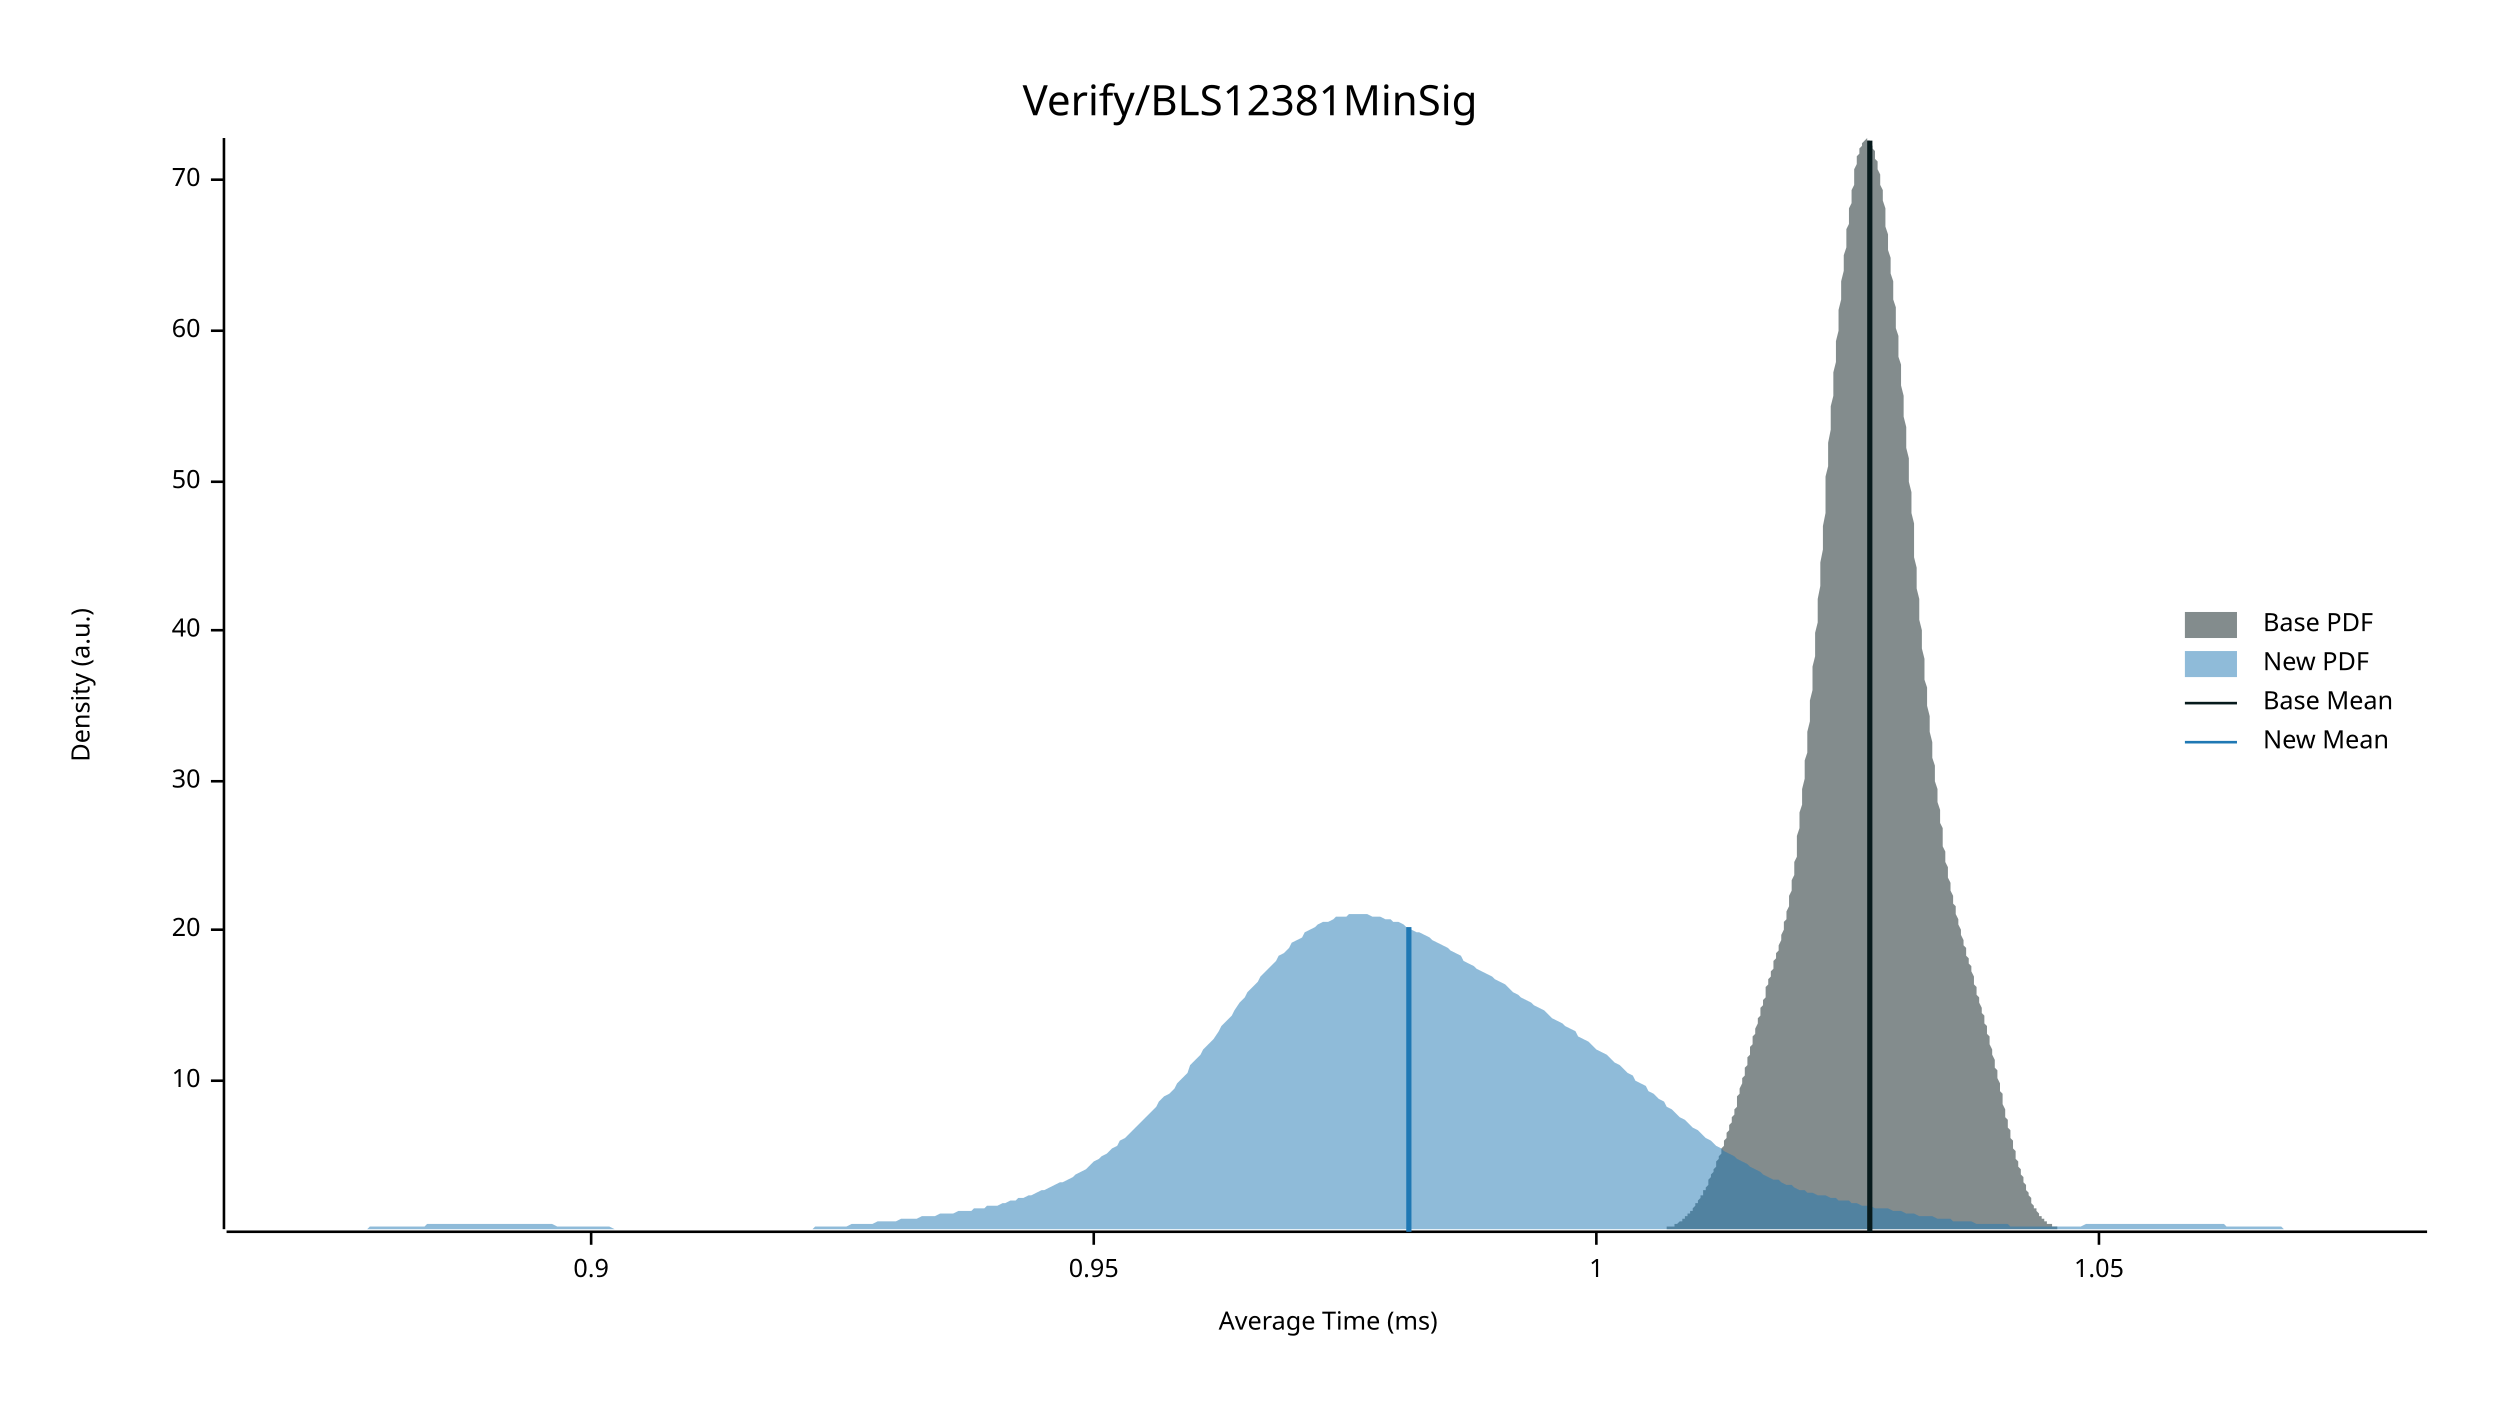
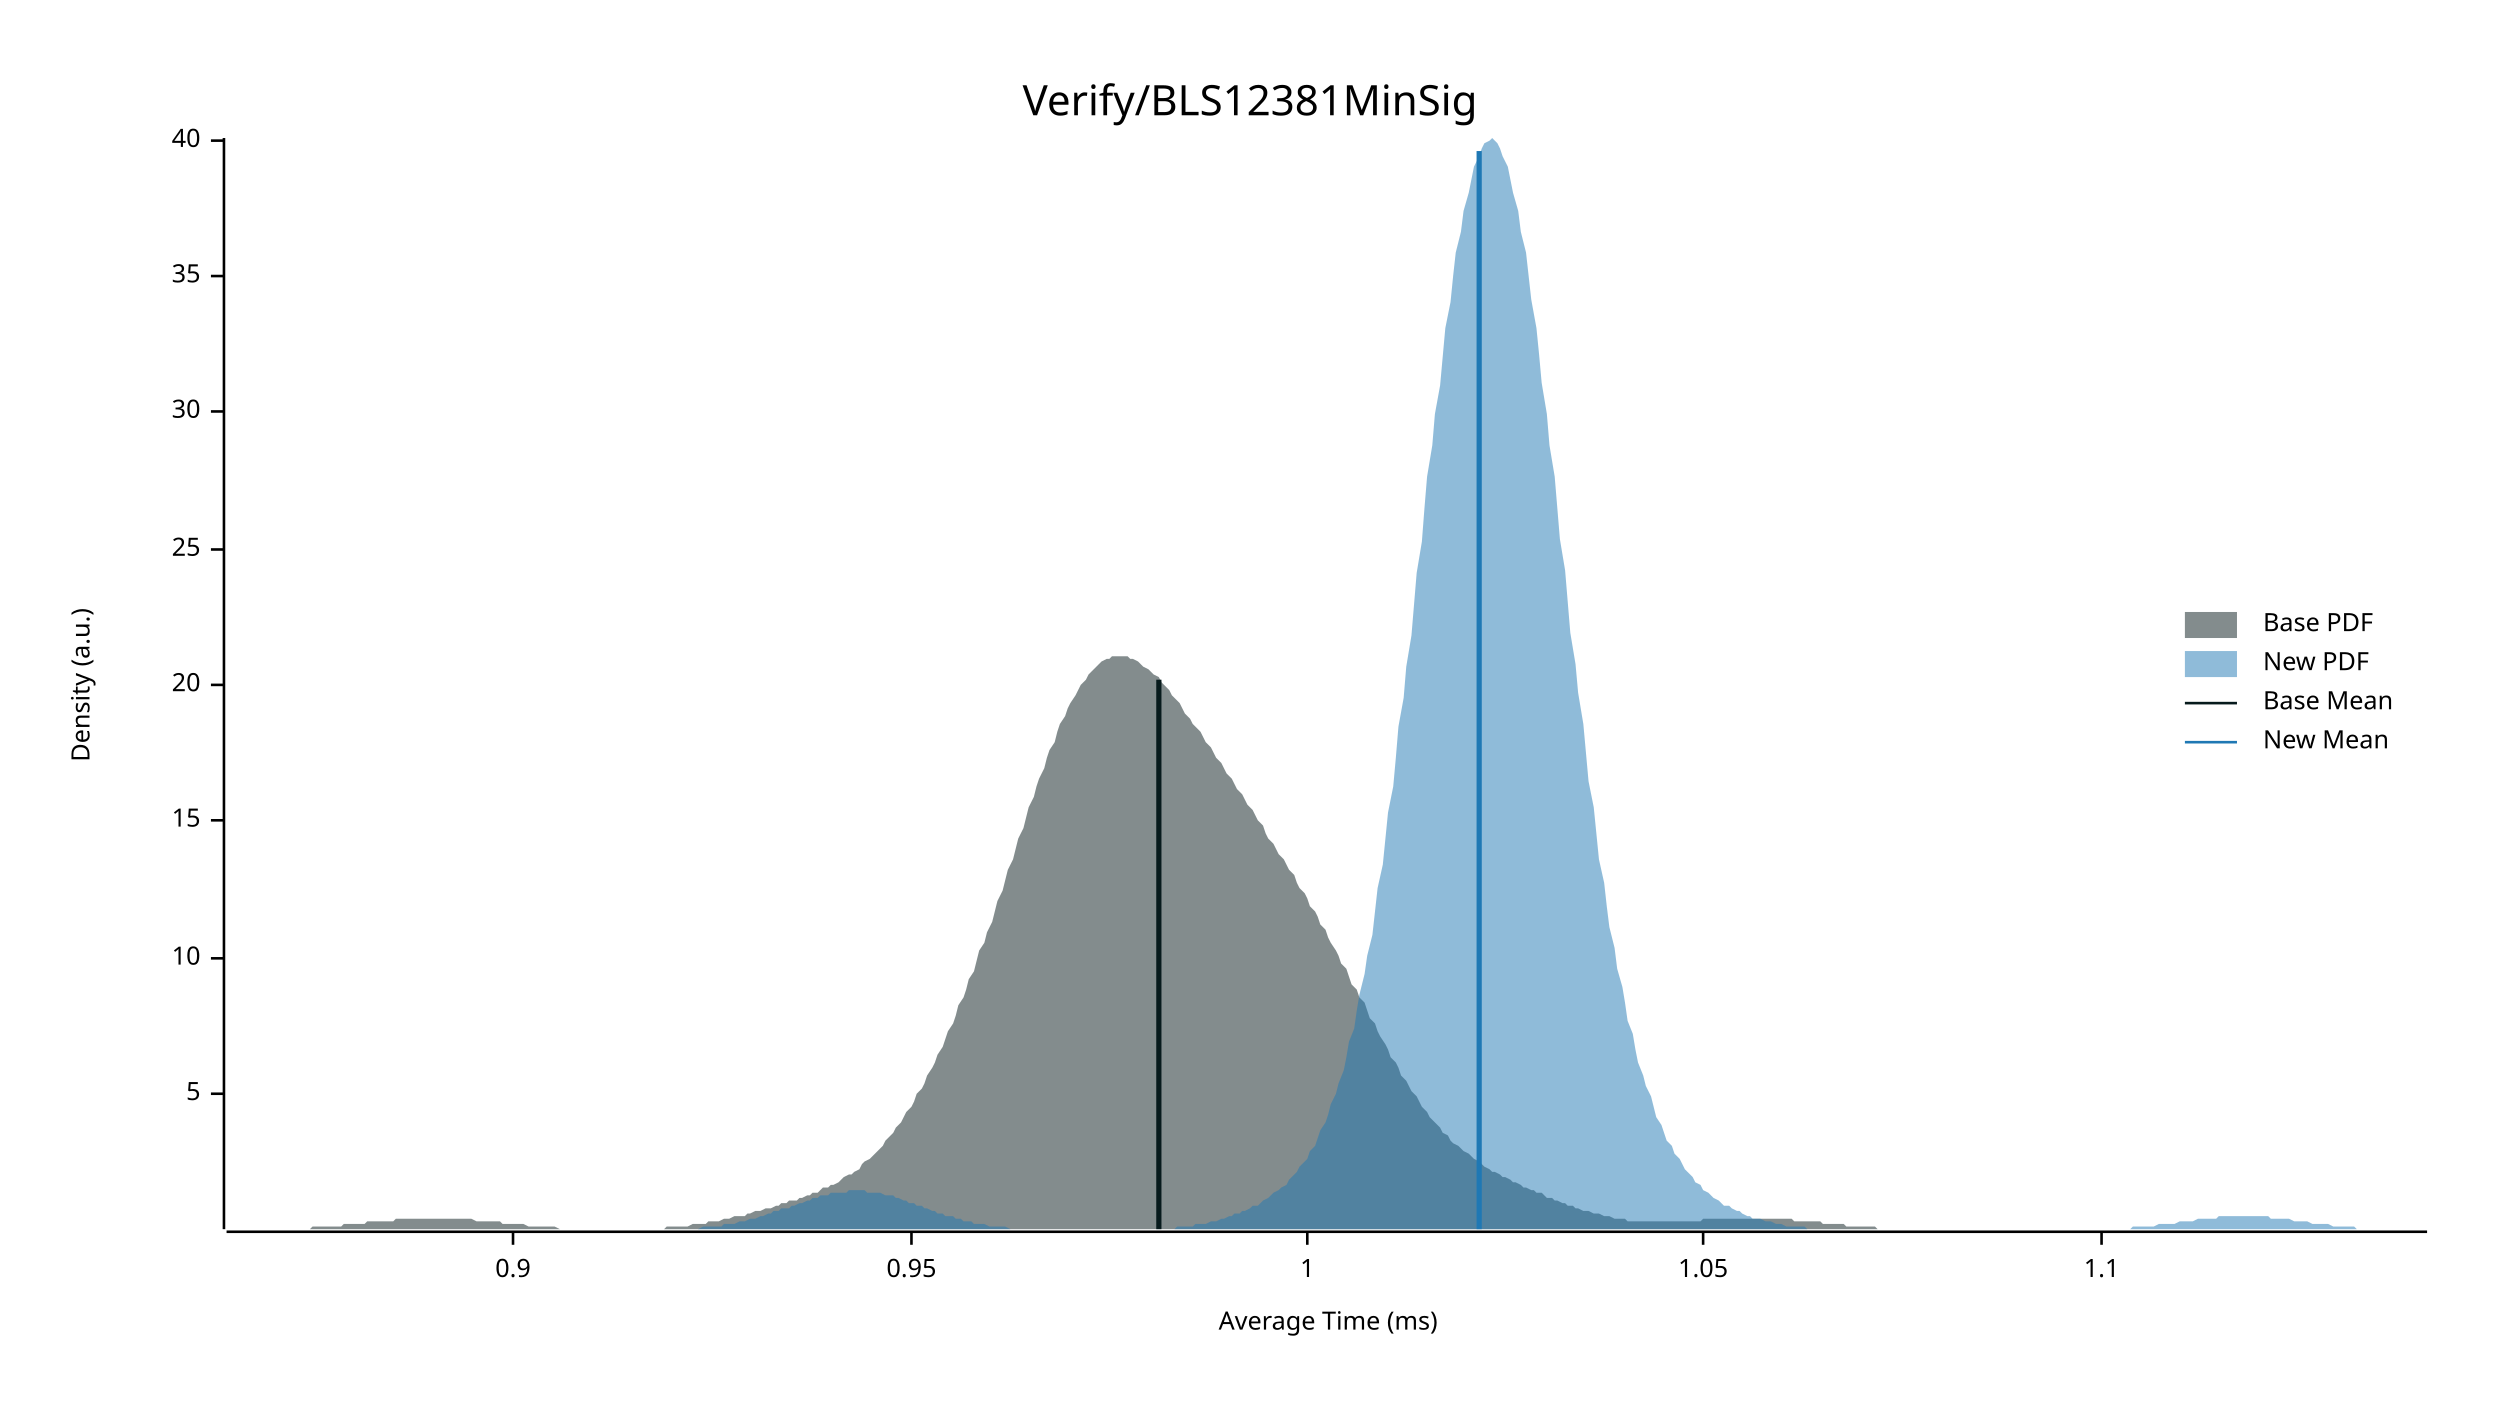
<svg xmlns="http://www.w3.org/2000/svg" width="960" height="540" viewBox="0 0 960 540">
  <text x="480" y="32" dy="0.76em" text-anchor="middle" font-family="sans-serif" font-size="16.129" opacity="1" fill="#000000">
Verify/BLS12381MinSig
</text>
  <text x="27" y="263" dy="0.76em" text-anchor="middle" font-family="sans-serif" font-size="9.677" opacity="1" fill="#000000" transform="rotate(270, 27, 263)">
Density (a.u.)
</text>
  <text x="510" y="513" dy="-0.5ex" text-anchor="middle" font-family="sans-serif" font-size="9.677" opacity="1" fill="#000000">
Average Time (ms)
</text>
  <polyline fill="none" opacity="1" stroke="#000000" stroke-width="1" points="86,53 86,472 " />
-   <text x="77" y="415" dy="0.5ex" text-anchor="end" font-family="sans-serif" font-size="9.677" opacity="1" fill="#000000">
+   <text x="77" y="420" dy="0.5ex" text-anchor="end" font-family="sans-serif" font-size="9.677" opacity="1" fill="#000000">
+ 5
+ </text>
+   <polyline fill="none" opacity="1" stroke="#000000" stroke-width="1" points="81,420 86,420 " />
+   <text x="77" y="368" dy="0.5ex" text-anchor="end" font-family="sans-serif" font-size="9.677" opacity="1" fill="#000000">
10
</text>
-   <polyline fill="none" opacity="1" stroke="#000000" stroke-width="1" points="81,415 86,415 " />
-   <text x="77" y="357" dy="0.5ex" text-anchor="end" font-family="sans-serif" font-size="9.677" opacity="1" fill="#000000">
+   <polyline fill="none" opacity="1" stroke="#000000" stroke-width="1" points="81,368 86,368 " />
+   <text x="77" y="315" dy="0.5ex" text-anchor="end" font-family="sans-serif" font-size="9.677" opacity="1" fill="#000000">
+ 15
+ </text>
+   <polyline fill="none" opacity="1" stroke="#000000" stroke-width="1" points="81,315 86,315 " />
+   <text x="77" y="263" dy="0.5ex" text-anchor="end" font-family="sans-serif" font-size="9.677" opacity="1" fill="#000000">
20
</text>
-   <polyline fill="none" opacity="1" stroke="#000000" stroke-width="1" points="81,357 86,357 " />
-   <text x="77" y="300" dy="0.5ex" text-anchor="end" font-family="sans-serif" font-size="9.677" opacity="1" fill="#000000">
+   <polyline fill="none" opacity="1" stroke="#000000" stroke-width="1" points="81,263 86,263 " />
+   <text x="77" y="211" dy="0.5ex" text-anchor="end" font-family="sans-serif" font-size="9.677" opacity="1" fill="#000000">
+ 25
+ </text>
+   <polyline fill="none" opacity="1" stroke="#000000" stroke-width="1" points="81,211 86,211 " />
+   <text x="77" y="158" dy="0.5ex" text-anchor="end" font-family="sans-serif" font-size="9.677" opacity="1" fill="#000000">
30
</text>
-   <polyline fill="none" opacity="1" stroke="#000000" stroke-width="1" points="81,300 86,300 " />
-   <text x="77" y="242" dy="0.5ex" text-anchor="end" font-family="sans-serif" font-size="9.677" opacity="1" fill="#000000">
+   <polyline fill="none" opacity="1" stroke="#000000" stroke-width="1" points="81,158 86,158 " />
+   <text x="77" y="106" dy="0.5ex" text-anchor="end" font-family="sans-serif" font-size="9.677" opacity="1" fill="#000000">
+ 35
+ </text>
+   <polyline fill="none" opacity="1" stroke="#000000" stroke-width="1" points="81,106 86,106 " />
+   <text x="77" y="54" dy="0.5ex" text-anchor="end" font-family="sans-serif" font-size="9.677" opacity="1" fill="#000000">
40
</text>
-   <polyline fill="none" opacity="1" stroke="#000000" stroke-width="1" points="81,242 86,242 " />
-   <text x="77" y="185" dy="0.5ex" text-anchor="end" font-family="sans-serif" font-size="9.677" opacity="1" fill="#000000">
- 50
- </text>
-   <polyline fill="none" opacity="1" stroke="#000000" stroke-width="1" points="81,185 86,185 " />
-   <text x="77" y="127" dy="0.5ex" text-anchor="end" font-family="sans-serif" font-size="9.677" opacity="1" fill="#000000">
- 60
- </text>
-   <polyline fill="none" opacity="1" stroke="#000000" stroke-width="1" points="81,127 86,127 " />
-   <text x="77" y="69" dy="0.5ex" text-anchor="end" font-family="sans-serif" font-size="9.677" opacity="1" fill="#000000">
- 70
- </text>
-   <polyline fill="none" opacity="1" stroke="#000000" stroke-width="1" points="81,69 86,69 " />
+   <polyline fill="none" opacity="1" stroke="#000000" stroke-width="1" points="81,54 86,54 " />
  <polyline fill="none" opacity="1" stroke="#000000" stroke-width="1" points="87,473 932,473 " />
-   <text x="227" y="483" dy="0.76em" text-anchor="middle" font-family="sans-serif" font-size="9.677" opacity="1" fill="#000000">
+   <text x="197" y="483" dy="0.76em" text-anchor="middle" font-family="sans-serif" font-size="9.677" opacity="1" fill="#000000">
0.9
</text>
-   <polyline fill="none" opacity="1" stroke="#000000" stroke-width="1" points="227,473 227,478 " />
-   <text x="420" y="483" dy="0.76em" text-anchor="middle" font-family="sans-serif" font-size="9.677" opacity="1" fill="#000000">
+   <polyline fill="none" opacity="1" stroke="#000000" stroke-width="1" points="197,473 197,478 " />
+   <text x="350" y="483" dy="0.76em" text-anchor="middle" font-family="sans-serif" font-size="9.677" opacity="1" fill="#000000">
0.95
</text>
-   <polyline fill="none" opacity="1" stroke="#000000" stroke-width="1" points="420,473 420,478 " />
-   <text x="613" y="483" dy="0.76em" text-anchor="middle" font-family="sans-serif" font-size="9.677" opacity="1" fill="#000000">
+   <polyline fill="none" opacity="1" stroke="#000000" stroke-width="1" points="350,473 350,478 " />
+   <text x="502" y="483" dy="0.76em" text-anchor="middle" font-family="sans-serif" font-size="9.677" opacity="1" fill="#000000">
1
</text>
-   <polyline fill="none" opacity="1" stroke="#000000" stroke-width="1" points="613,473 613,478 " />
-   <text x="806" y="483" dy="0.76em" text-anchor="middle" font-family="sans-serif" font-size="9.677" opacity="1" fill="#000000">
+   <polyline fill="none" opacity="1" stroke="#000000" stroke-width="1" points="502,473 502,478 " />
+   <text x="654" y="483" dy="0.76em" text-anchor="middle" font-family="sans-serif" font-size="9.677" opacity="1" fill="#000000">
1.05
</text>
-   <polyline fill="none" opacity="1" stroke="#000000" stroke-width="1" points="806,473 806,478 " />
-   <polygon opacity="0.5" fill="#071A1C" points="633,472 634,472 634,472 634,472 635,472 635,472 635,472 636,472 636,472 636,472 637,472 637,472 637,472 638,472 638,472 638,472 639,472 639,472 639,472 640,472 640,471 640,471 641,471 641,471 641,471 642,471 642,471 642,471 643,471 643,470 643,470 644,470 644,470 644,470 644,470 645,469 645,469 645,469 646,469 646,468 646,468 647,468 647,467 647,467 648,467 648,467 648,466 649,466 649,465 649,465 650,465 650,464 650,464 651,463 651,463 651,462 652,462 652,461 652,461 653,460 653,460 653,459 654,459 654,458 654,457 655,457 655,456 655,456 656,455 656,454 656,454 656,453 657,452 657,452 657,451 658,450 658,449 658,449 659,448 659,447 659,446 660,445 660,445 660,444 661,443 661,442 661,441 662,440 662,439 662,438 663,437 663,436 663,435 664,434 664,433 664,432 665,431 665,430 665,429 666,428 666,427 666,426 667,425 667,424 667,422 667,421 668,420 668,419 668,418 669,416 669,415 669,414 670,413 670,411 670,410 671,409 671,407 671,406 672,405 672,403 672,402 673,401 673,400 673,398 674,397 674,396 674,395 675,393 675,392 675,391 676,390 676,388 676,387 677,386 677,385 677,384 678,383 678,381 678,380 678,379 679,378 679,377 679,376 680,375 680,374 680,373 681,372 681,371 681,369 682,368 682,367 682,366 683,365 683,364 683,363 684,361 684,360 684,359 685,357 685,356 685,354 686,353 686,351 686,350 687,348 687,346 687,344 688,342 688,340 688,338 689,336 689,334 689,331 690,329 690,326 690,324 690,321 691,318 691,315 691,312 692,309 692,306 692,303 693,299 693,296 693,292 694,289 694,285 694,281 695,277 695,273 695,269 696,265 696,261 696,256 697,252 697,248 697,243 698,239 698,234 698,230 699,225 699,220 699,216 700,211 700,206 700,202 701,197 701,193 701,188 701,183 702,179 702,174 702,170 703,165 703,161 703,156 704,152 704,147 704,143 705,139 705,135 705,131 706,127 706,123 706,119 707,115 707,111 707,108 708,104 708,101 708,98 709,95 709,91 709,88 710,86 710,83 710,80 711,78 711,75 711,73 712,71 712,69 712,67 712,65 713,63 713,62 713,60 714,59 714,58 714,57 715,56 715,55 715,55 716,54 716,54 716,54 717,53 717,54 717,54 718,54 718,54 718,55 719,56 719,56 719,57 720,58 720,59 720,61 721,62 721,64 721,65 722,67 722,69 722,71 723,73 723,75 723,77 724,80 724,82 724,85 724,87 725,90 725,93 725,96 726,99 726,102 726,105 727,108 727,112 727,115 728,118 728,122 728,126 729,129 729,133 729,137 730,140 730,144 730,148 731,152 731,156 731,160 732,164 732,168 732,172 733,176 733,181 733,185 734,189 734,193 734,197 735,201 735,205 735,209 735,214 736,218 736,222 736,226 737,230 737,234 737,238 738,242 738,246 738,249 739,253 739,257 739,261 740,264 740,268 740,271 741,275 741,278 741,281 742,285 742,288 742,291 743,294 743,297 743,300 744,303 744,305 744,308 745,311 745,313 745,316 746,318 746,321 746,323 746,325 747,327 747,329 747,331 748,333 748,335 748,337 749,339 749,340 749,342 750,344 750,345 750,347 751,348 751,350 751,351 752,353 752,354 752,355 753,357 753,358 753,359 754,361 754,362 754,363 755,364 755,365 755,367 756,368 756,369 756,370 757,371 757,372 757,373 758,375 758,376 758,377 758,378 759,379 759,381 759,382 760,383 760,384 760,385 761,387 761,388 761,389 762,390 762,392 762,393 763,394 763,396 763,397 764,398 764,400 764,401 765,403 765,404 765,405 766,407 766,408 766,410 767,411 767,413 767,414 768,416 768,417 768,419 769,420 769,421 769,423 769,424 770,426 770,427 770,429 771,430 771,432 771,433 772,434 772,436 772,437 773,438 773,440 773,441 774,442 774,443 774,445 775,446 775,447 775,448 776,449 776,450 776,451 777,452 777,453 777,454 778,455 778,456 778,457 779,458 779,459 779,459 780,460 780,461 780,461 780,462 781,463 781,463 781,464 782,464 782,465 782,465 783,466 783,466 783,467 784,467 784,468 784,468 785,468 785,469 785,469 786,469 786,469 786,470 787,470 787,470 787,470 788,470 788,471 788,471 789,471 789,471 789,471 790,471 790,471 790,472 791,472 791,472 791,472 792,472 792,472 792,472 792,472 793,472 793,472 793,472 794,472 794,472 794,472 795,472 795,472 795,472 633,472 " />
-   <polygon opacity="0.5" fill="#1F78B4" points="87,472 88,472 90,472 92,472 93,472 95,472 97,472 98,472 100,472 102,472 103,472 105,472 107,472 109,472 110,472 112,472 114,472 115,472 117,472 119,472 120,472 122,472 124,472 125,472 127,472 129,472 131,472 132,472 134,472 136,472 137,472 139,472 141,472 142,471 144,471 146,471 147,471 149,471 151,471 153,471 154,471 156,471 158,471 159,471 161,471 163,471 164,470 166,470 168,470 169,470 171,470 173,470 175,470 176,470 178,470 180,470 181,470 183,470 185,470 186,470 188,470 190,470 191,470 193,470 195,470 197,470 198,470 200,470 202,470 203,470 205,470 207,470 208,470 210,470 212,470 214,471 215,471 217,471 219,471 220,471 222,471 224,471 225,471 227,471 229,471 230,471 232,471 234,471 236,472 237,472 239,472 241,472 242,472 244,472 246,472 247,472 249,472 251,472 252,472 254,472 256,472 258,472 259,472 261,472 263,472 264,472 266,472 268,472 269,472 271,472 273,472 274,472 276,472 278,472 280,472 281,472 283,472 285,472 286,472 288,472 290,472 291,472 293,472 295,472 296,472 298,472 300,472 302,472 303,472 305,472 307,472 308,472 310,472 312,472 313,471 315,471 317,471 318,471 320,471 322,471 324,471 325,471 327,470 329,470 330,470 332,470 334,470 335,470 337,469 339,469 341,469 342,469 344,469 346,468 347,468 349,468 351,468 352,468 354,467 356,467 357,467 359,467 361,466 363,466 364,466 366,466 368,465 369,465 371,465 373,465 374,464 376,464 378,464 379,463 381,463 383,463 385,462 386,462 388,461 390,461 391,460 393,460 395,459 396,459 398,458 400,457 401,457 403,456 405,455 407,454 408,454 410,453 412,452 413,451 415,450 417,449 418,448 420,446 422,445 423,444 425,443 427,441 429,440 430,438 432,437 434,435 435,434 437,432 439,430 440,429 442,427 444,425 445,423 447,421 449,420 451,418 452,416 454,414 456,412 457,409 459,407 461,405 462,403 464,401 466,399 468,396 469,394 471,392 473,390 474,388 476,385 478,383 479,381 481,379 483,377 484,375 486,373 488,371 490,369 491,367 493,366 495,364 496,362 498,361 500,360 501,358 503,357 505,356 506,355 508,354 510,354 512,353 513,352 515,352 517,352 518,351 520,351 522,351 523,351 525,351 527,352 528,352 530,352 532,353 534,353 535,354 537,354 539,355 540,356 542,357 544,358 545,358 547,359 549,360 550,361 552,362 554,363 556,364 557,365 559,366 561,367 562,369 564,370 566,371 567,372 569,373 571,374 573,375 574,376 576,377 578,378 579,379 581,381 583,382 584,383 586,384 588,385 589,386 591,387 593,388 595,390 596,391 598,392 600,393 601,394 603,395 605,396 606,398 608,399 610,400 611,401 613,403 615,404 617,405 618,406 620,408 622,409 623,410 625,412 627,413 628,415 630,416 632,417 633,419 635,420 637,422 639,423 640,425 642,426 644,428 645,429 647,430 649,432 650,433 652,434 654,436 655,437 657,438 659,440 661,441 662,442 664,443 666,444 667,445 669,446 671,447 672,448 674,449 676,450 677,451 679,452 681,453 683,453 684,454 686,455 688,455 689,456 691,457 693,457 694,458 696,458 698,459 700,459 701,459 703,460 705,460 706,461 708,461 710,461 711,462 713,462 715,463 716,463 718,463 720,464 722,464 723,464 725,464 727,465 728,465 730,465 732,466 733,466 735,466 737,467 738,467 740,467 742,467 744,468 745,468 747,468 749,468 750,469 752,469 754,469 755,469 757,469 759,470 760,470 762,470 764,470 766,470 767,470 769,470 771,470 772,471 774,471 776,471 777,471 779,471 781,471 782,471 784,471 786,471 788,471 789,471 791,471 793,471 794,471 796,471 798,471 799,471 801,470 803,470 804,470 806,470 808,470 810,470 811,470 813,470 815,470 816,470 818,470 820,470 821,470 823,470 825,470 827,470 828,470 830,470 832,470 833,470 835,470 837,470 838,470 840,470 842,470 843,470 845,470 847,470 849,470 850,470 852,470 854,470 855,471 857,471 859,471 860,471 862,471 864,471 865,471 867,471 869,471 871,471 872,471 874,471 876,471 877,472 879,472 881,472 882,472 884,472 886,472 887,472 889,472 891,472 893,472 894,472 896,472 898,472 899,472 901,472 903,472 904,472 906,472 908,472 909,472 911,472 913,472 915,472 916,472 918,472 920,472 921,472 923,472 925,472 926,472 928,472 930,472 932,472 932,472 87,472 " />
-   <polyline fill="none" opacity="1" stroke="#071A1C" stroke-width="2" points="718,473 718,54 " />
-   <polyline fill="none" opacity="1" stroke="#1F78B4" stroke-width="2" points="541,473 541,356 " />
+   <polyline fill="none" opacity="1" stroke="#000000" stroke-width="1" points="654,473 654,478 " />
+   <text x="807" y="483" dy="0.76em" text-anchor="middle" font-family="sans-serif" font-size="9.677" opacity="1" fill="#000000">
+ 1.1
+ </text>
+   <polyline fill="none" opacity="1" stroke="#000000" stroke-width="1" points="807,473 807,478 " />
+   <polygon opacity="0.5" fill="#071A1C" points="87,472 88,472 89,472 91,472 92,472 93,472 95,472 96,472 97,472 99,472 100,472 101,472 103,472 104,472 105,472 107,472 108,472 109,472 111,472 112,472 113,472 115,472 116,472 117,472 119,472 120,471 121,471 123,471 124,471 125,471 127,471 128,471 129,471 131,471 132,470 133,470 135,470 136,470 137,470 139,470 140,470 141,469 143,469 144,469 145,469 147,469 148,469 149,469 151,469 152,468 153,468 155,468 156,468 157,468 159,468 160,468 161,468 163,468 164,468 165,468 167,468 168,468 169,468 171,468 172,468 173,468 175,468 176,468 177,468 179,468 180,468 181,468 183,469 184,469 185,469 187,469 188,469 189,469 191,469 192,469 193,470 195,470 196,470 197,470 199,470 200,470 201,470 203,471 204,471 205,471 207,471 208,471 209,471 211,471 212,471 213,471 215,472 216,472 217,472 219,472 220,472 221,472 223,472 224,472 225,472 227,472 228,472 229,472 231,472 232,472 234,472 235,472 236,472 238,472 239,472 240,472 242,472 243,472 244,472 246,472 247,472 248,472 250,472 251,472 252,472 254,472 255,472 256,471 258,471 259,471 260,471 262,471 263,471 264,471 266,470 267,470 268,470 270,470 271,470 272,469 274,469 275,469 276,469 278,468 279,468 280,468 282,467 283,467 284,467 286,467 287,466 288,466 290,465 291,465 292,465 294,464 295,464 296,464 298,463 299,463 300,462 302,462 303,461 304,461 306,461 307,460 308,460 310,459 311,459 312,458 314,458 315,457 316,456 318,456 319,455 320,455 322,454 323,453 324,452 326,451 327,451 328,450 330,449 331,447 332,446 334,445 335,444 336,443 338,441 339,440 340,438 342,436 343,435 344,433 346,431 347,429 348,427 350,425 351,423 352,420 354,418 355,416 356,413 358,410 359,408 360,405 362,402 363,399 364,396 366,393 367,390 368,386 370,383 371,380 372,376 374,373 375,369 376,365 378,362 379,358 381,354 382,350 383,346 385,342 386,338 387,334 389,330 390,326 391,322 393,318 394,314 395,310 397,306 398,302 399,299 401,295 402,291 403,288 405,285 406,281 407,278 409,275 410,272 411,270 413,267 414,265 415,263 417,261 418,259 419,258 421,256 422,255 423,254 425,253 426,253 427,252 429,252 430,252 431,252 433,252 434,253 435,253 437,254 438,255 439,256 441,257 442,258 443,259 445,260 446,262 447,263 449,265 450,267 451,268 453,270 454,272 455,274 457,276 458,278 459,279 461,281 462,283 463,285 465,287 466,289 467,291 469,293 470,295 471,297 473,299 474,301 475,303 477,305 478,307 479,309 481,311 482,313 483,315 485,317 486,320 487,322 489,324 490,326 491,328 493,330 494,332 495,334 497,336 498,339 499,341 501,343 502,345 503,348 505,350 506,352 507,355 509,357 510,360 511,362 513,365 514,367 515,370 517,372 518,375 519,378 521,380 522,383 524,385 525,388 526,391 528,393 529,396 530,398 532,401 533,403 534,406 536,408 537,410 538,413 540,415 541,417 542,419 544,421 545,423 546,425 548,427 549,429 550,430 552,432 553,433 554,435 556,436 557,438 558,439 560,440 561,441 562,442 564,443 565,444 566,445 568,446 569,447 570,448 572,449 573,450 574,450 576,451 577,452 578,452 580,453 581,454 582,454 584,455 585,456 586,456 588,457 589,457 590,458 592,458 593,459 594,460 596,460 597,461 598,461 600,462 601,462 602,463 604,463 605,464 606,464 608,465 609,465 610,465 612,466 613,466 614,466 616,467 617,467 618,467 620,468 621,468 622,468 624,468 625,469 626,469 628,469 629,469 630,469 632,469 633,469 634,469 636,469 637,469 638,469 640,469 641,469 642,469 644,469 645,469 646,469 648,469 649,469 650,469 652,469 653,469 654,468 656,468 657,468 658,468 660,468 661,468 662,468 664,468 665,468 666,468 668,468 669,468 671,468 672,468 673,468 675,468 676,468 677,468 679,468 680,468 681,468 683,468 684,468 685,468 687,468 688,468 689,469 691,469 692,469 693,469 695,469 696,469 697,469 699,469 700,470 701,470 703,470 704,470 705,470 707,470 708,470 709,471 711,471 712,471 713,471 715,471 716,471 717,471 719,471 720,471 721,472 723,472 724,472 725,472 727,472 728,472 729,472 731,472 732,472 733,472 735,472 736,472 737,472 739,472 740,472 741,472 743,472 744,472 745,472 747,472 748,472 749,472 751,472 752,472 753,472 753,472 87,472 " />
+   <polygon opacity="0.5" fill="#1F78B4" points="246,472 248,472 249,472 251,472 252,472 253,472 255,472 256,472 257,472 259,472 260,472 262,472 263,472 264,472 266,472 267,472 268,472 270,471 271,471 273,471 274,471 275,471 277,471 278,470 279,470 281,470 282,470 284,469 285,469 286,469 288,468 289,468 290,468 292,467 293,467 295,466 296,466 297,465 299,465 300,464 301,464 303,464 304,463 305,463 307,462 308,462 310,461 311,461 312,460 314,460 315,459 316,459 318,459 319,458 321,458 322,458 323,458 325,458 326,457 327,457 329,457 330,457 332,457 333,458 334,458 336,458 337,458 338,458 340,459 341,459 343,459 344,460 345,460 347,461 348,461 349,462 351,462 352,463 354,463 355,464 356,464 358,465 359,465 360,466 362,466 363,467 365,467 366,467 367,468 369,468 370,469 371,469 373,469 374,470 376,470 377,470 378,470 380,471 381,471 382,471 384,471 385,471 386,471 388,472 389,472 391,472 392,472 393,472 395,472 396,472 397,472 399,472 400,472 402,472 403,472 404,472 406,472 407,472 408,472 410,472 411,472 413,472 414,472 415,472 417,472 418,472 419,472 421,472 422,472 424,472 425,472 426,472 428,472 429,472 430,472 432,472 433,472 435,472 436,472 437,472 439,472 440,472 441,472 443,472 444,472 446,472 447,472 448,472 450,472 451,472 452,471 454,471 455,471 456,471 458,471 459,470 461,470 462,470 463,470 465,469 466,469 467,469 469,468 470,468 472,467 473,467 474,466 476,466 477,465 478,465 480,464 481,463 483,463 484,462 485,461 487,460 488,459 489,458 491,457 492,456 494,455 495,453 496,452 498,450 499,448 500,447 502,445 503,442 505,440 506,437 507,434 509,431 510,428 511,424 513,420 514,416 516,411 517,406 518,400 520,395 521,388 522,382 524,374 525,367 527,359 528,350 529,341 531,332 532,322 533,312 535,302 536,291 537,279 539,268 540,256 542,244 543,232 544,220 546,208 547,195 548,183 550,171 551,159 553,148 554,137 555,126 557,116 558,106 559,97 561,89 562,81 564,74 565,69 566,64 568,60 569,57 570,55 572,54 573,53 575,55 576,57 577,60 579,64 580,69 581,74 583,81 584,89 586,97 587,106 588,115 590,126 591,136 592,147 594,159 595,171 597,183 598,195 599,207 601,219 602,231 603,243 605,255 606,266 608,278 609,289 610,300 612,310 613,320 614,330 616,339 617,348 618,356 620,364 621,372 623,379 624,385 625,392 627,397 628,403 629,408 631,413 632,417 634,421 635,425 636,429 638,432 639,435 640,438 642,440 643,443 645,445 646,447 647,449 649,451 650,452 651,454 653,455 654,457 656,458 657,459 658,460 660,461 661,462 662,463 664,463 665,464 667,465 668,465 669,466 671,467 672,467 673,468 675,468 676,468 678,469 679,469 680,469 682,470 683,470 684,470 686,471 687,471 689,471 690,471 691,471 693,471 694,472 695,472 697,472 698,472 699,472 701,472 702,472 704,472 705,472 706,472 708,472 709,472 710,472 712,472 713,472 715,472 716,472 717,472 719,472 720,472 721,472 723,472 724,472 726,472 727,472 728,472 730,472 731,472 732,472 734,472 735,472 737,472 738,472 739,472 741,472 742,472 743,472 745,472 746,472 748,472 749,472 750,472 752,472 753,472 754,472 756,472 757,472 759,472 760,472 761,472 763,472 764,472 765,472 767,472 768,472 770,472 771,472 772,472 774,472 775,472 776,472 778,472 779,472 780,472 782,472 783,472 785,472 786,472 787,472 789,472 790,472 791,472 793,472 794,472 796,472 797,472 798,472 800,472 801,472 802,472 804,472 805,472 807,472 808,472 809,472 811,472 812,472 813,472 815,472 816,472 818,472 819,471 820,471 822,471 823,471 824,471 826,471 827,471 829,470 830,470 831,470 833,470 834,470 835,470 837,469 838,469 840,469 841,469 842,469 844,468 845,468 846,468 848,468 849,468 851,468 852,467 853,467 855,467 856,467 857,467 859,467 860,467 861,467 863,467 864,467 866,467 867,467 868,467 870,467 871,467 872,468 874,468 875,468 877,468 878,468 879,468 881,469 882,469 883,469 885,469 886,469 888,470 889,470 890,470 892,470 893,470 894,470 896,471 897,471 899,471 900,471 901,471 903,471 904,471 905,472 907,472 908,472 910,472 911,472 912,472 914,472 915,472 916,472 918,472 919,472 921,472 922,472 923,472 925,472 926,472 927,472 929,472 930,472 932,472 932,472 246,472 " />
+   <polyline fill="none" opacity="1" stroke="#071A1C" stroke-width="2" points="445,472 445,261 " />
+   <polyline fill="none" opacity="1" stroke="#1F78B4" stroke-width="2" points="568,472 568,58 " />
  <text x="869" y="235" dy="0.76em" text-anchor="start" font-family="sans-serif" font-size="9.677" opacity="1" fill="#000000">
Base PDF
</text>
  <text x="869" y="250" dy="0.76em" text-anchor="start" font-family="sans-serif" font-size="9.677" opacity="1" fill="#000000">
New PDF
</text>
  <text x="869" y="265" dy="0.76em" text-anchor="start" font-family="sans-serif" font-size="9.677" opacity="1" fill="#000000">
Base Mean
</text>
  <text x="869" y="280" dy="0.76em" text-anchor="start" font-family="sans-serif" font-size="9.677" opacity="1" fill="#000000">
New Mean
</text>
  <rect x="839" y="235" width="20" height="10" opacity="0.5" fill="#071A1C" stroke="none" />
  <rect x="839" y="250" width="20" height="10" opacity="0.5" fill="#1F78B4" stroke="none" />
  <polyline fill="none" opacity="1" stroke="#071A1C" stroke-width="1" points="839,270 859,270 " />
  <polyline fill="none" opacity="1" stroke="#1F78B4" stroke-width="1" points="839,285 859,285 " />
</svg>
